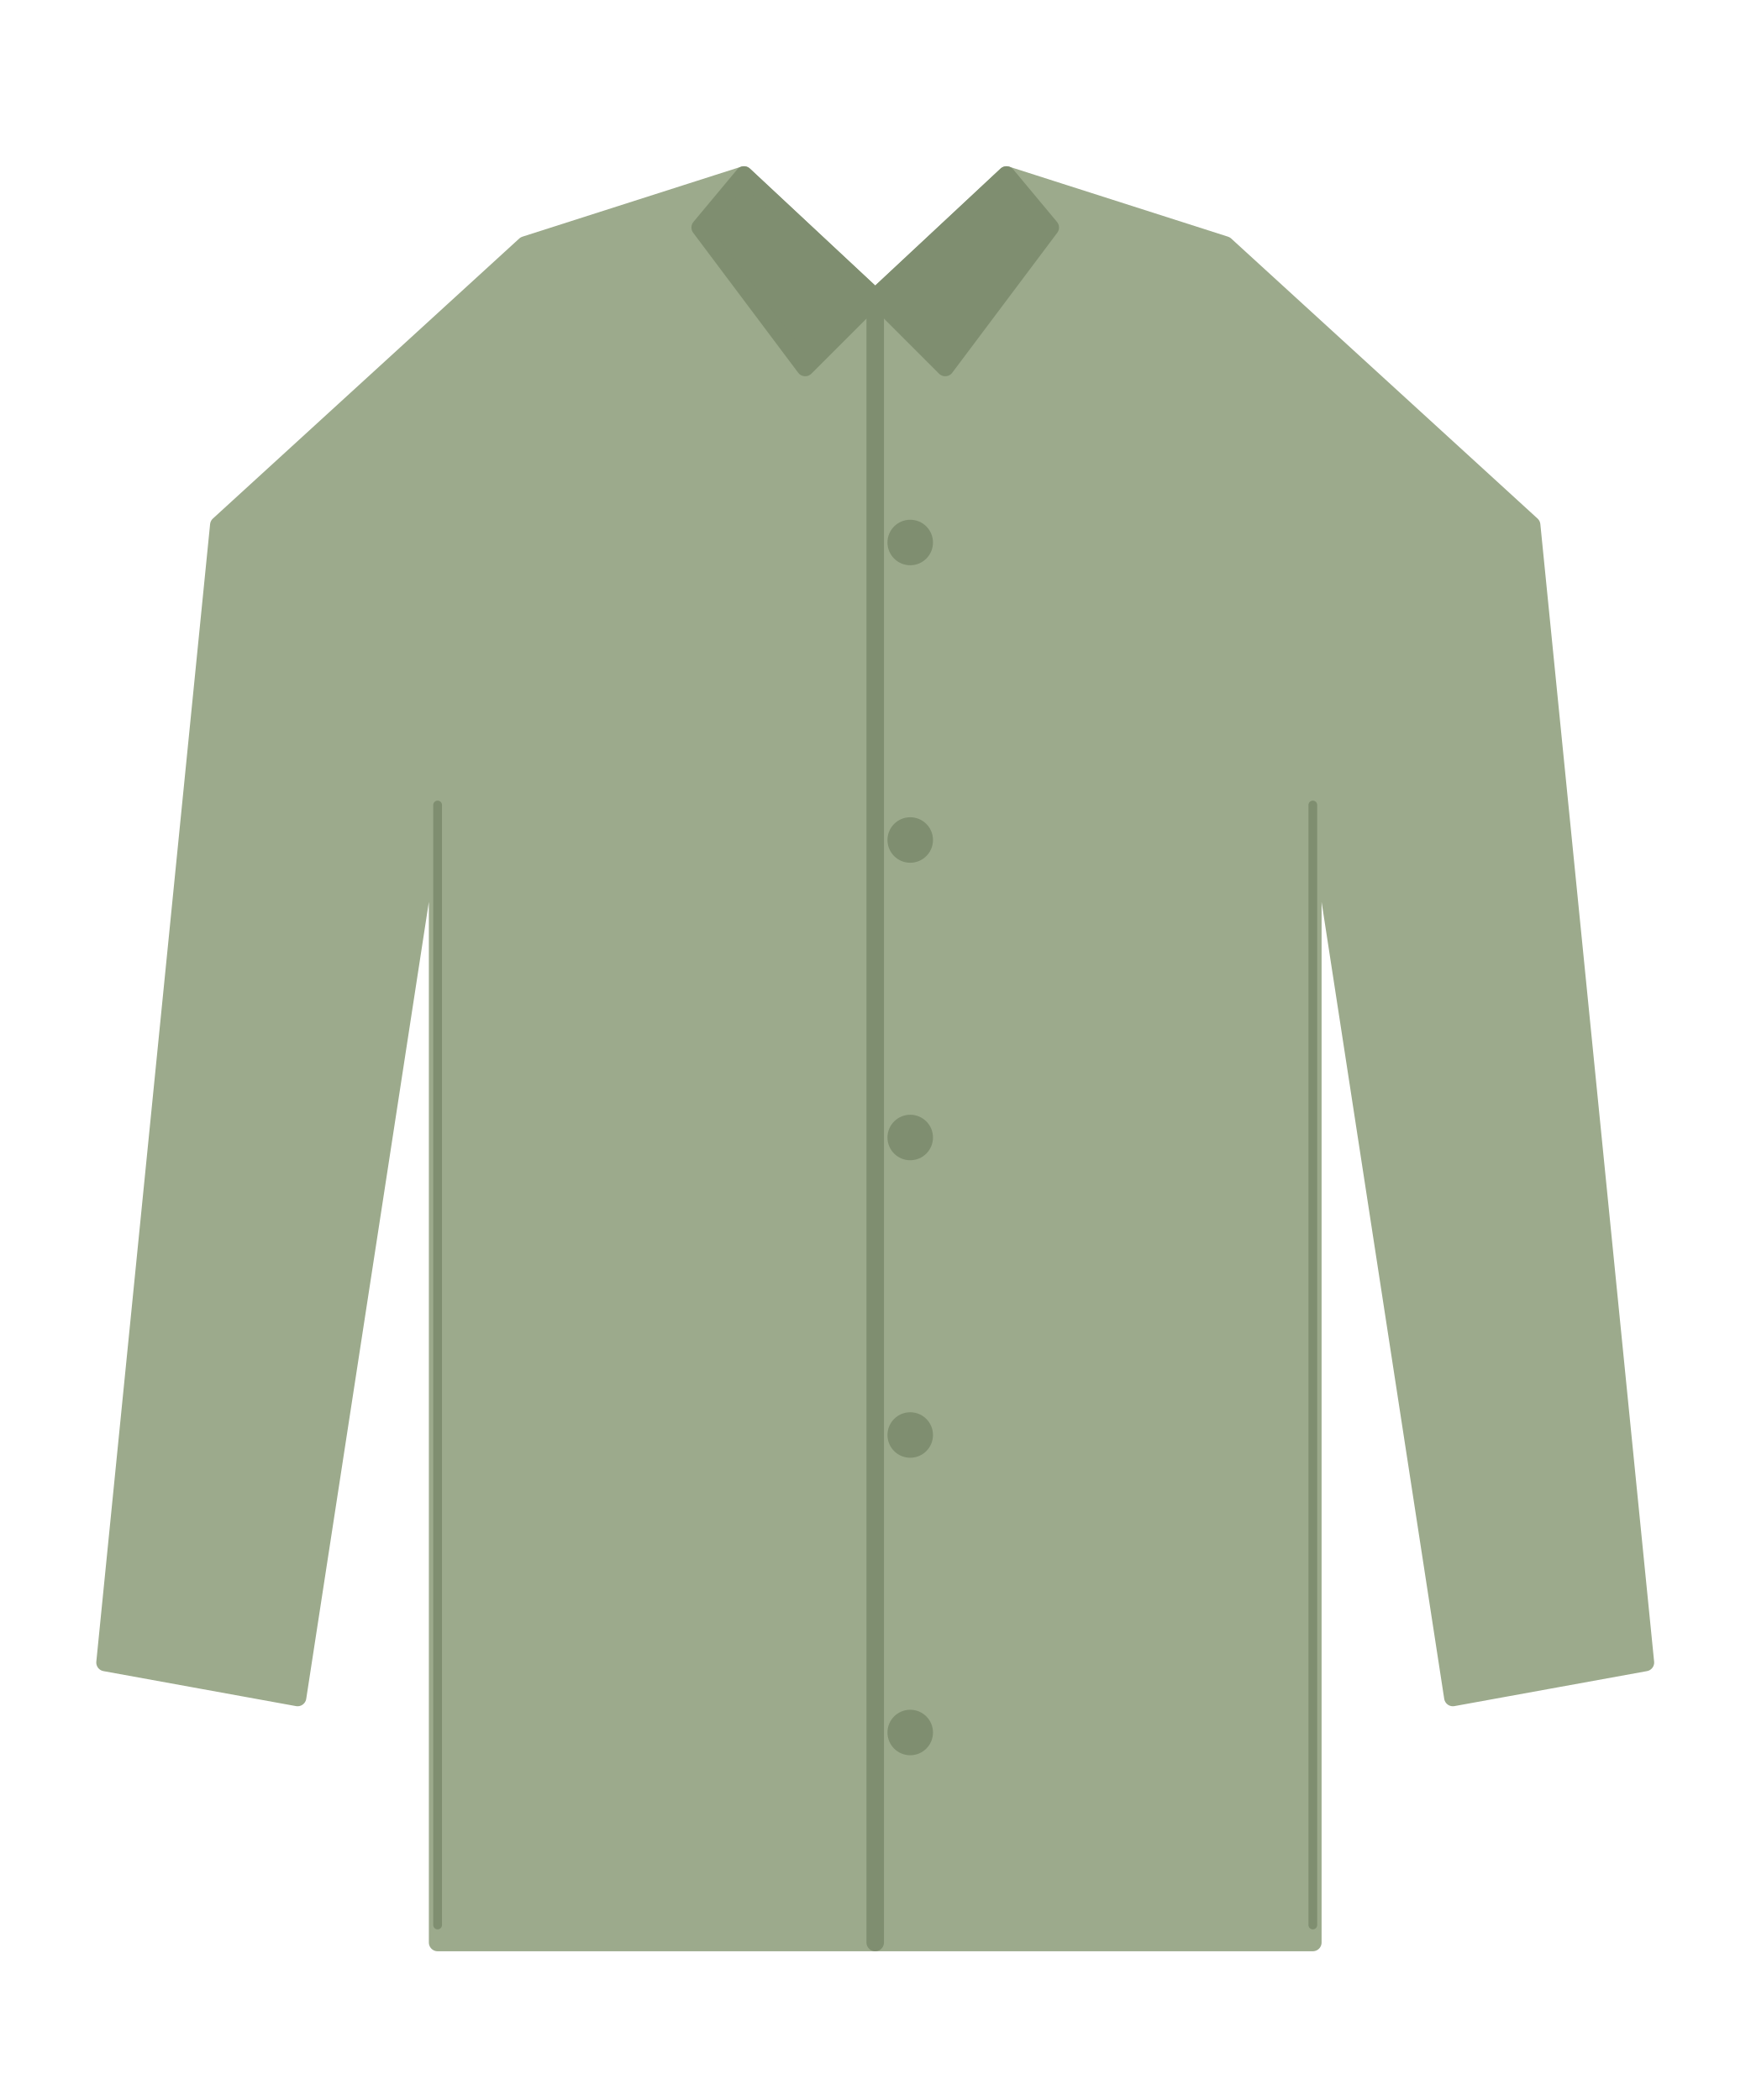
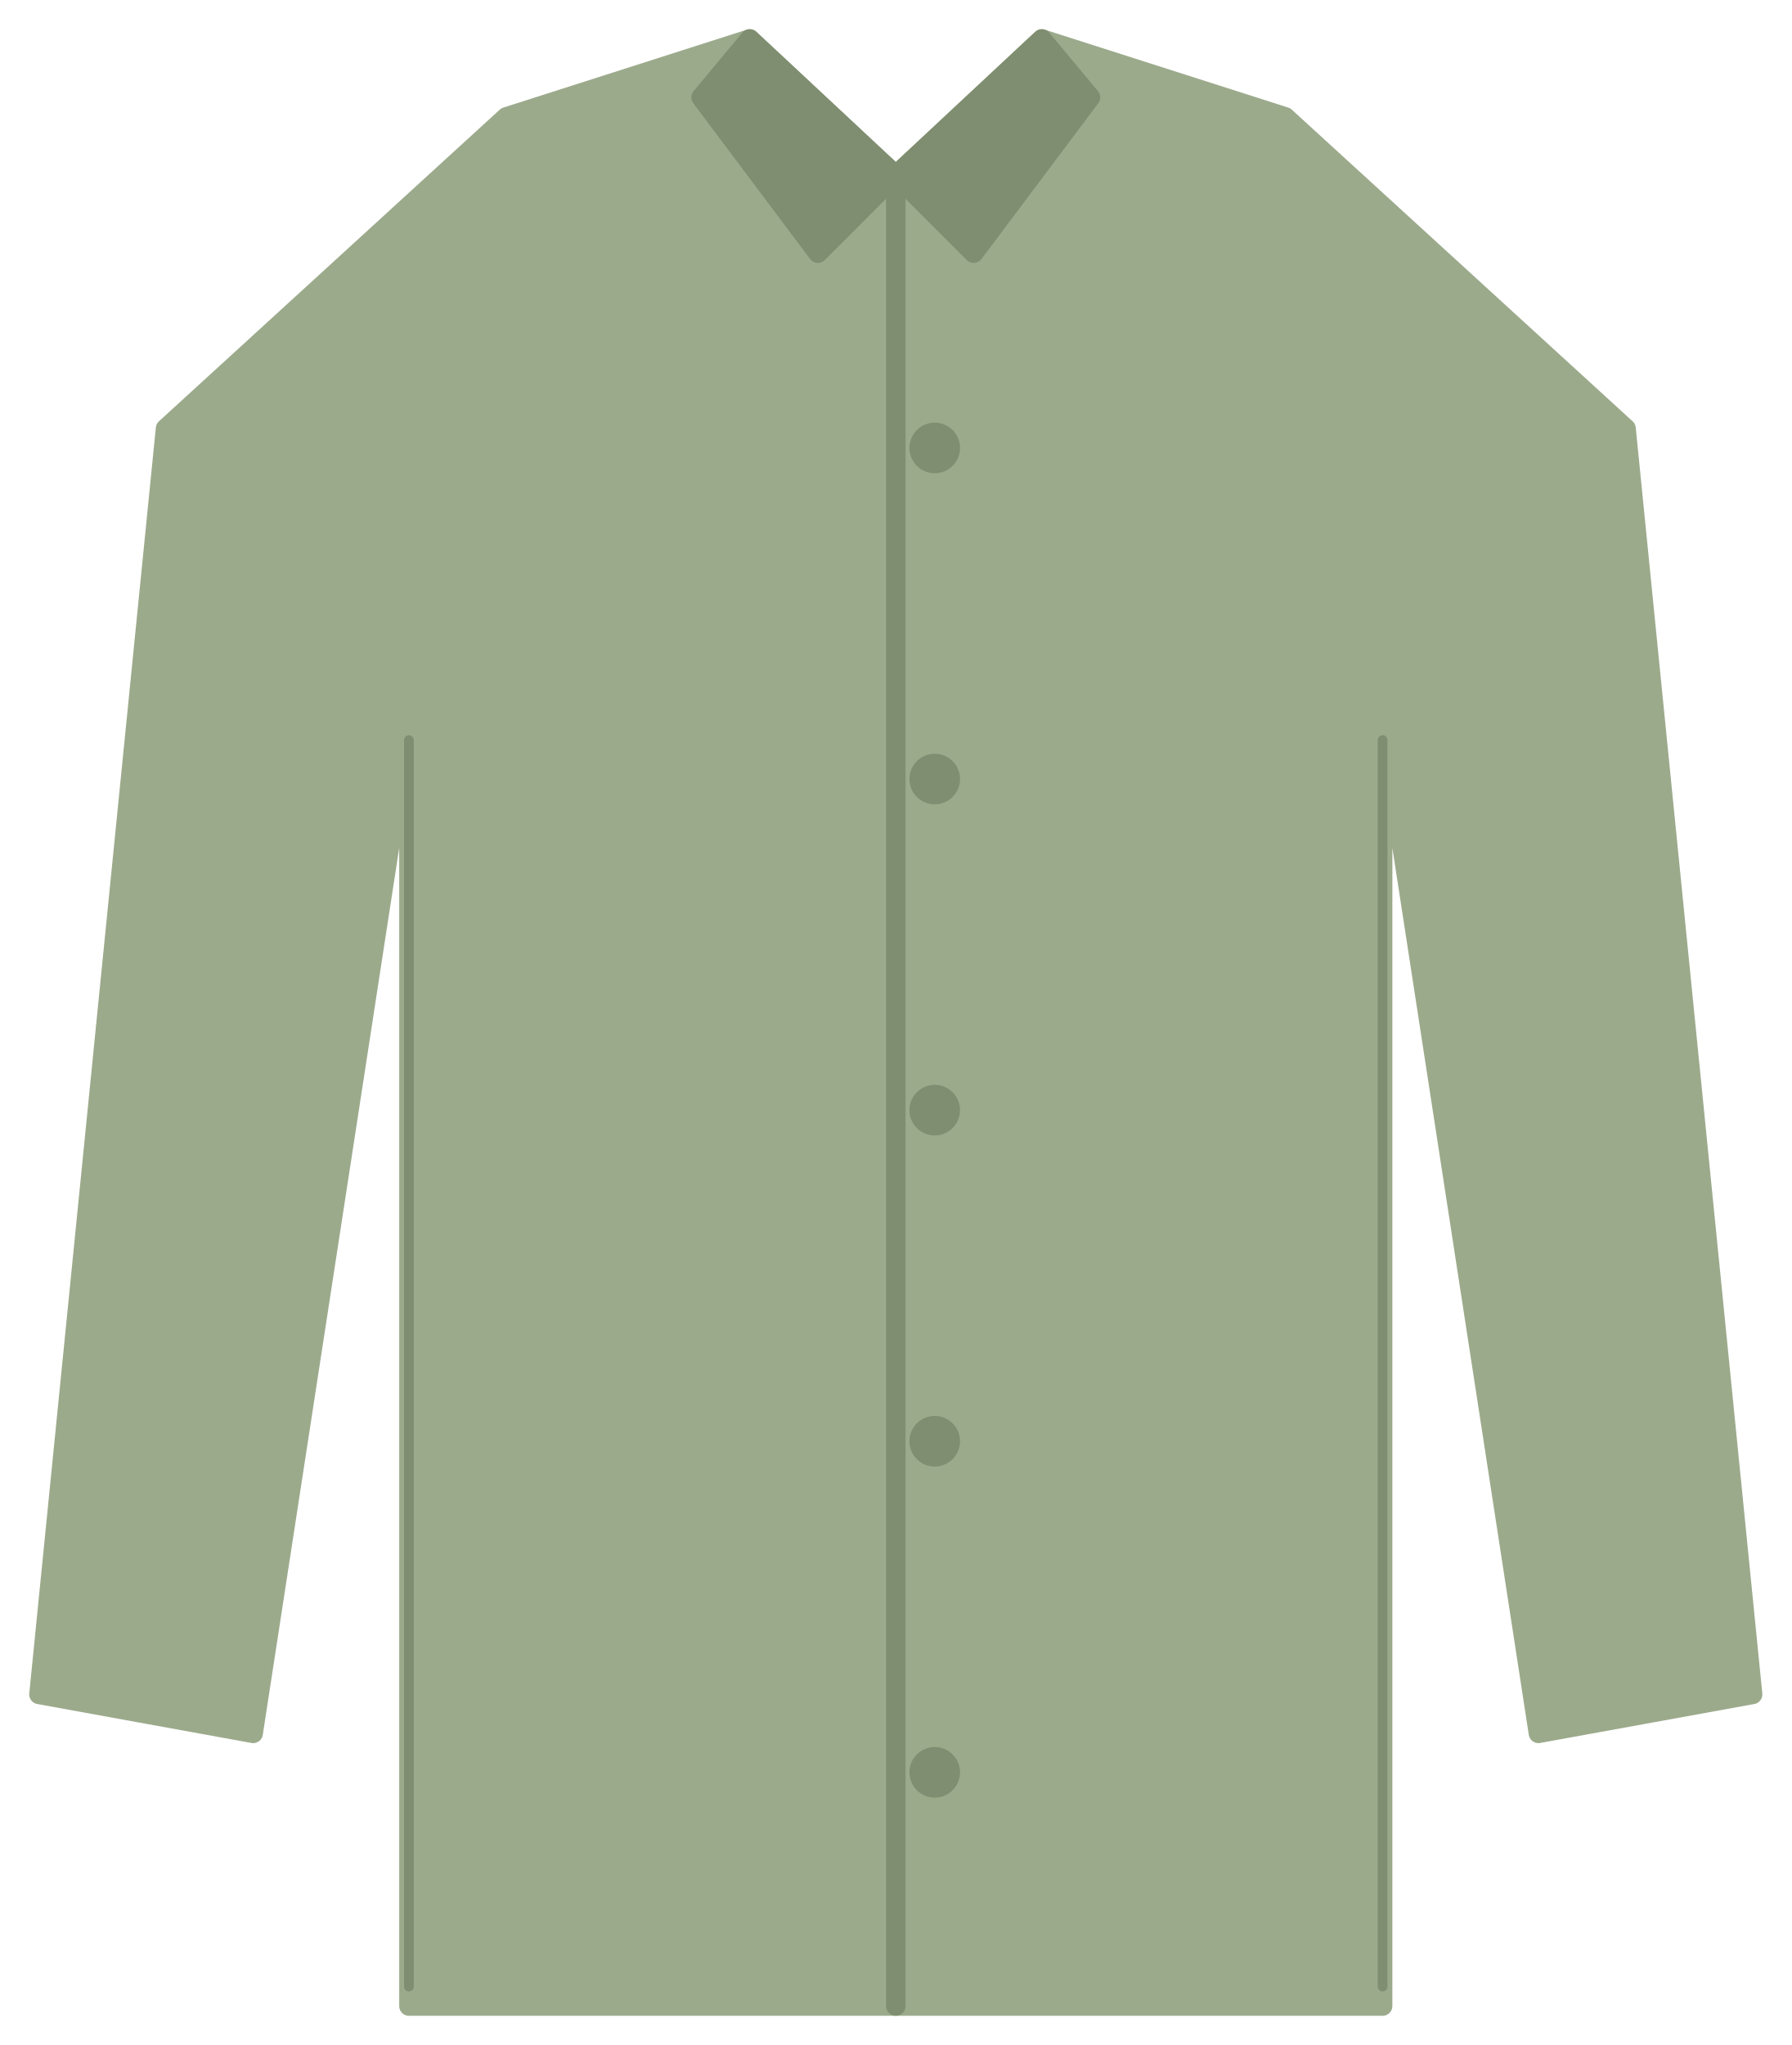
- <svg xmlns="http://www.w3.org/2000/svg" viewBox="0 0 200 240" role="img" aria-label="Sage linen shirt">
+ <svg xmlns="http://www.w3.org/2000/svg" viewBox="8 16 184 210" role="img" aria-label="Sage linen shirt">
  <polygon points="60,28 85,20 100,34 115,20 140,28 175,60 188,190 166,194 150,90 150,222 50,222 50,90 34,194 12,190 25,60" fill="#9CAA8C" stroke="#9CAA8C" stroke-width="2" stroke-linejoin="round" />
  <polygon points="85,20 100,34 92,42 80,26" fill="#7F8E70" stroke="#7F8E70" stroke-width="2" stroke-linejoin="round" />
  <polygon points="115,20 100,34 108,42 120,26" fill="#7F8E70" stroke="#7F8E70" stroke-width="2" stroke-linejoin="round" />
  <polyline points="100,34 100,222" fill="none" stroke="#7F8E70" stroke-width="2" stroke-linecap="round" stroke-linejoin="round" />
  <circle cx="104" cy="62" r="2.6" fill="#7F8E70" />
  <circle cx="104" cy="96" r="2.6" fill="#7F8E70" />
  <circle cx="104" cy="130" r="2.6" fill="#7F8E70" />
  <circle cx="104" cy="164" r="2.6" fill="#7F8E70" />
  <circle cx="104" cy="198" r="2.6" fill="#7F8E70" />
  <polyline points="50,92 50,220" fill="none" stroke="#7F8E70" stroke-width="1" stroke-linecap="round" stroke-linejoin="round" />
  <polyline points="150,92 150,220" fill="none" stroke="#7F8E70" stroke-width="1" stroke-linecap="round" stroke-linejoin="round" />
</svg>
